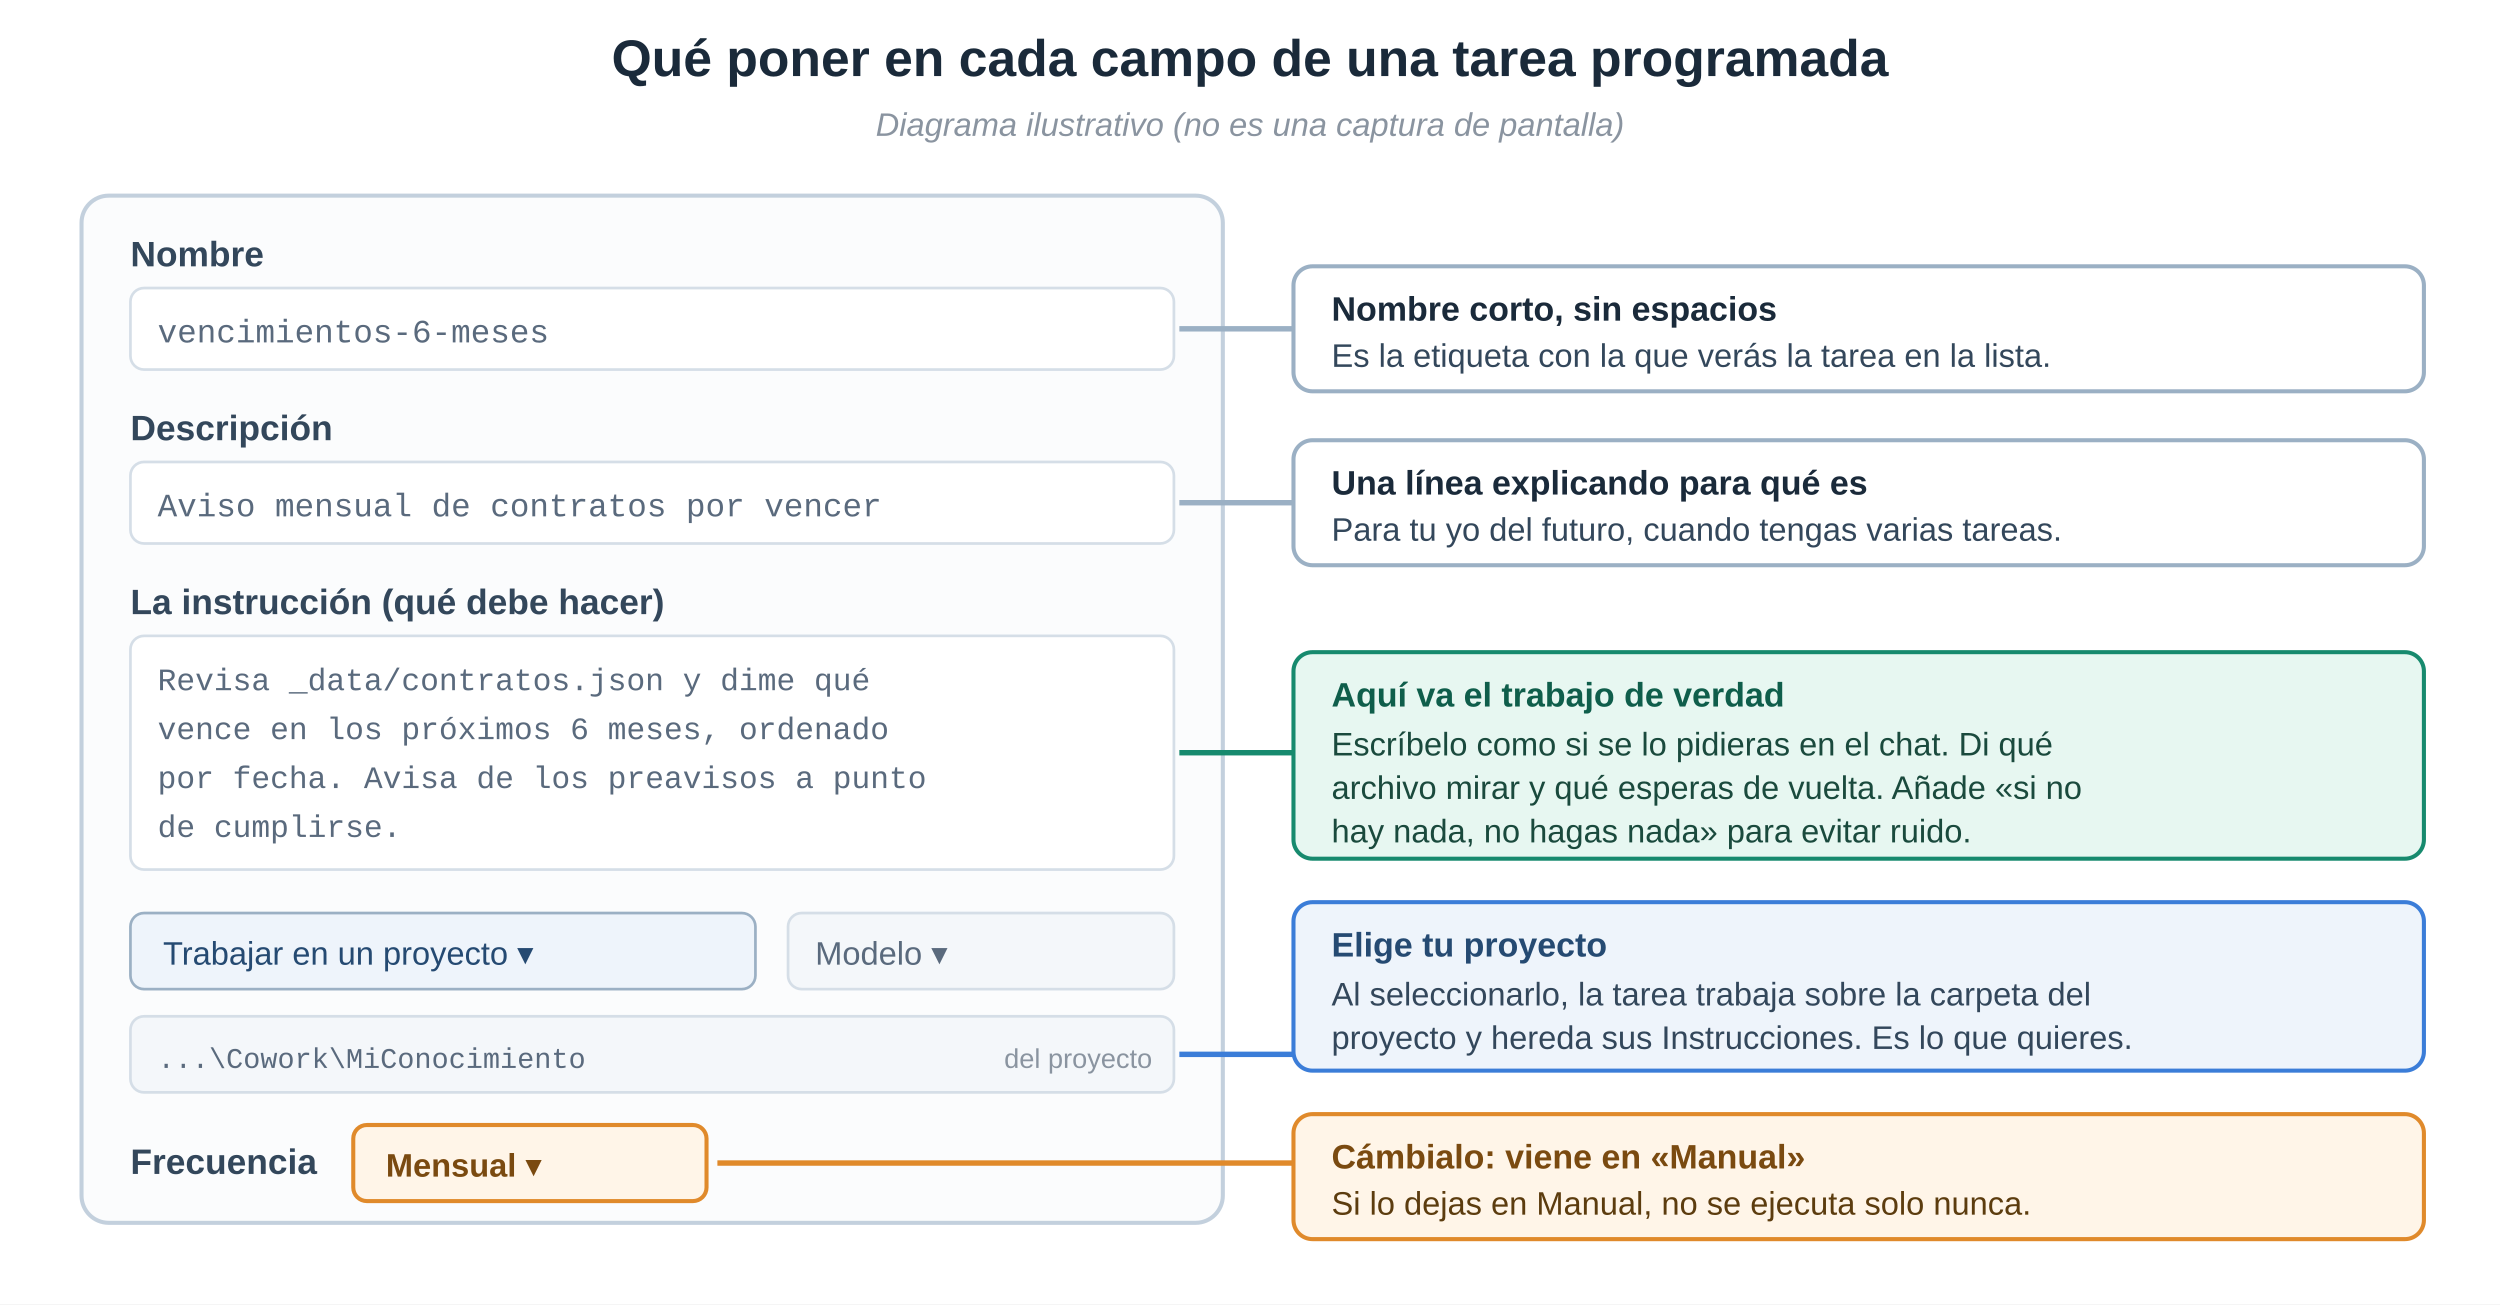
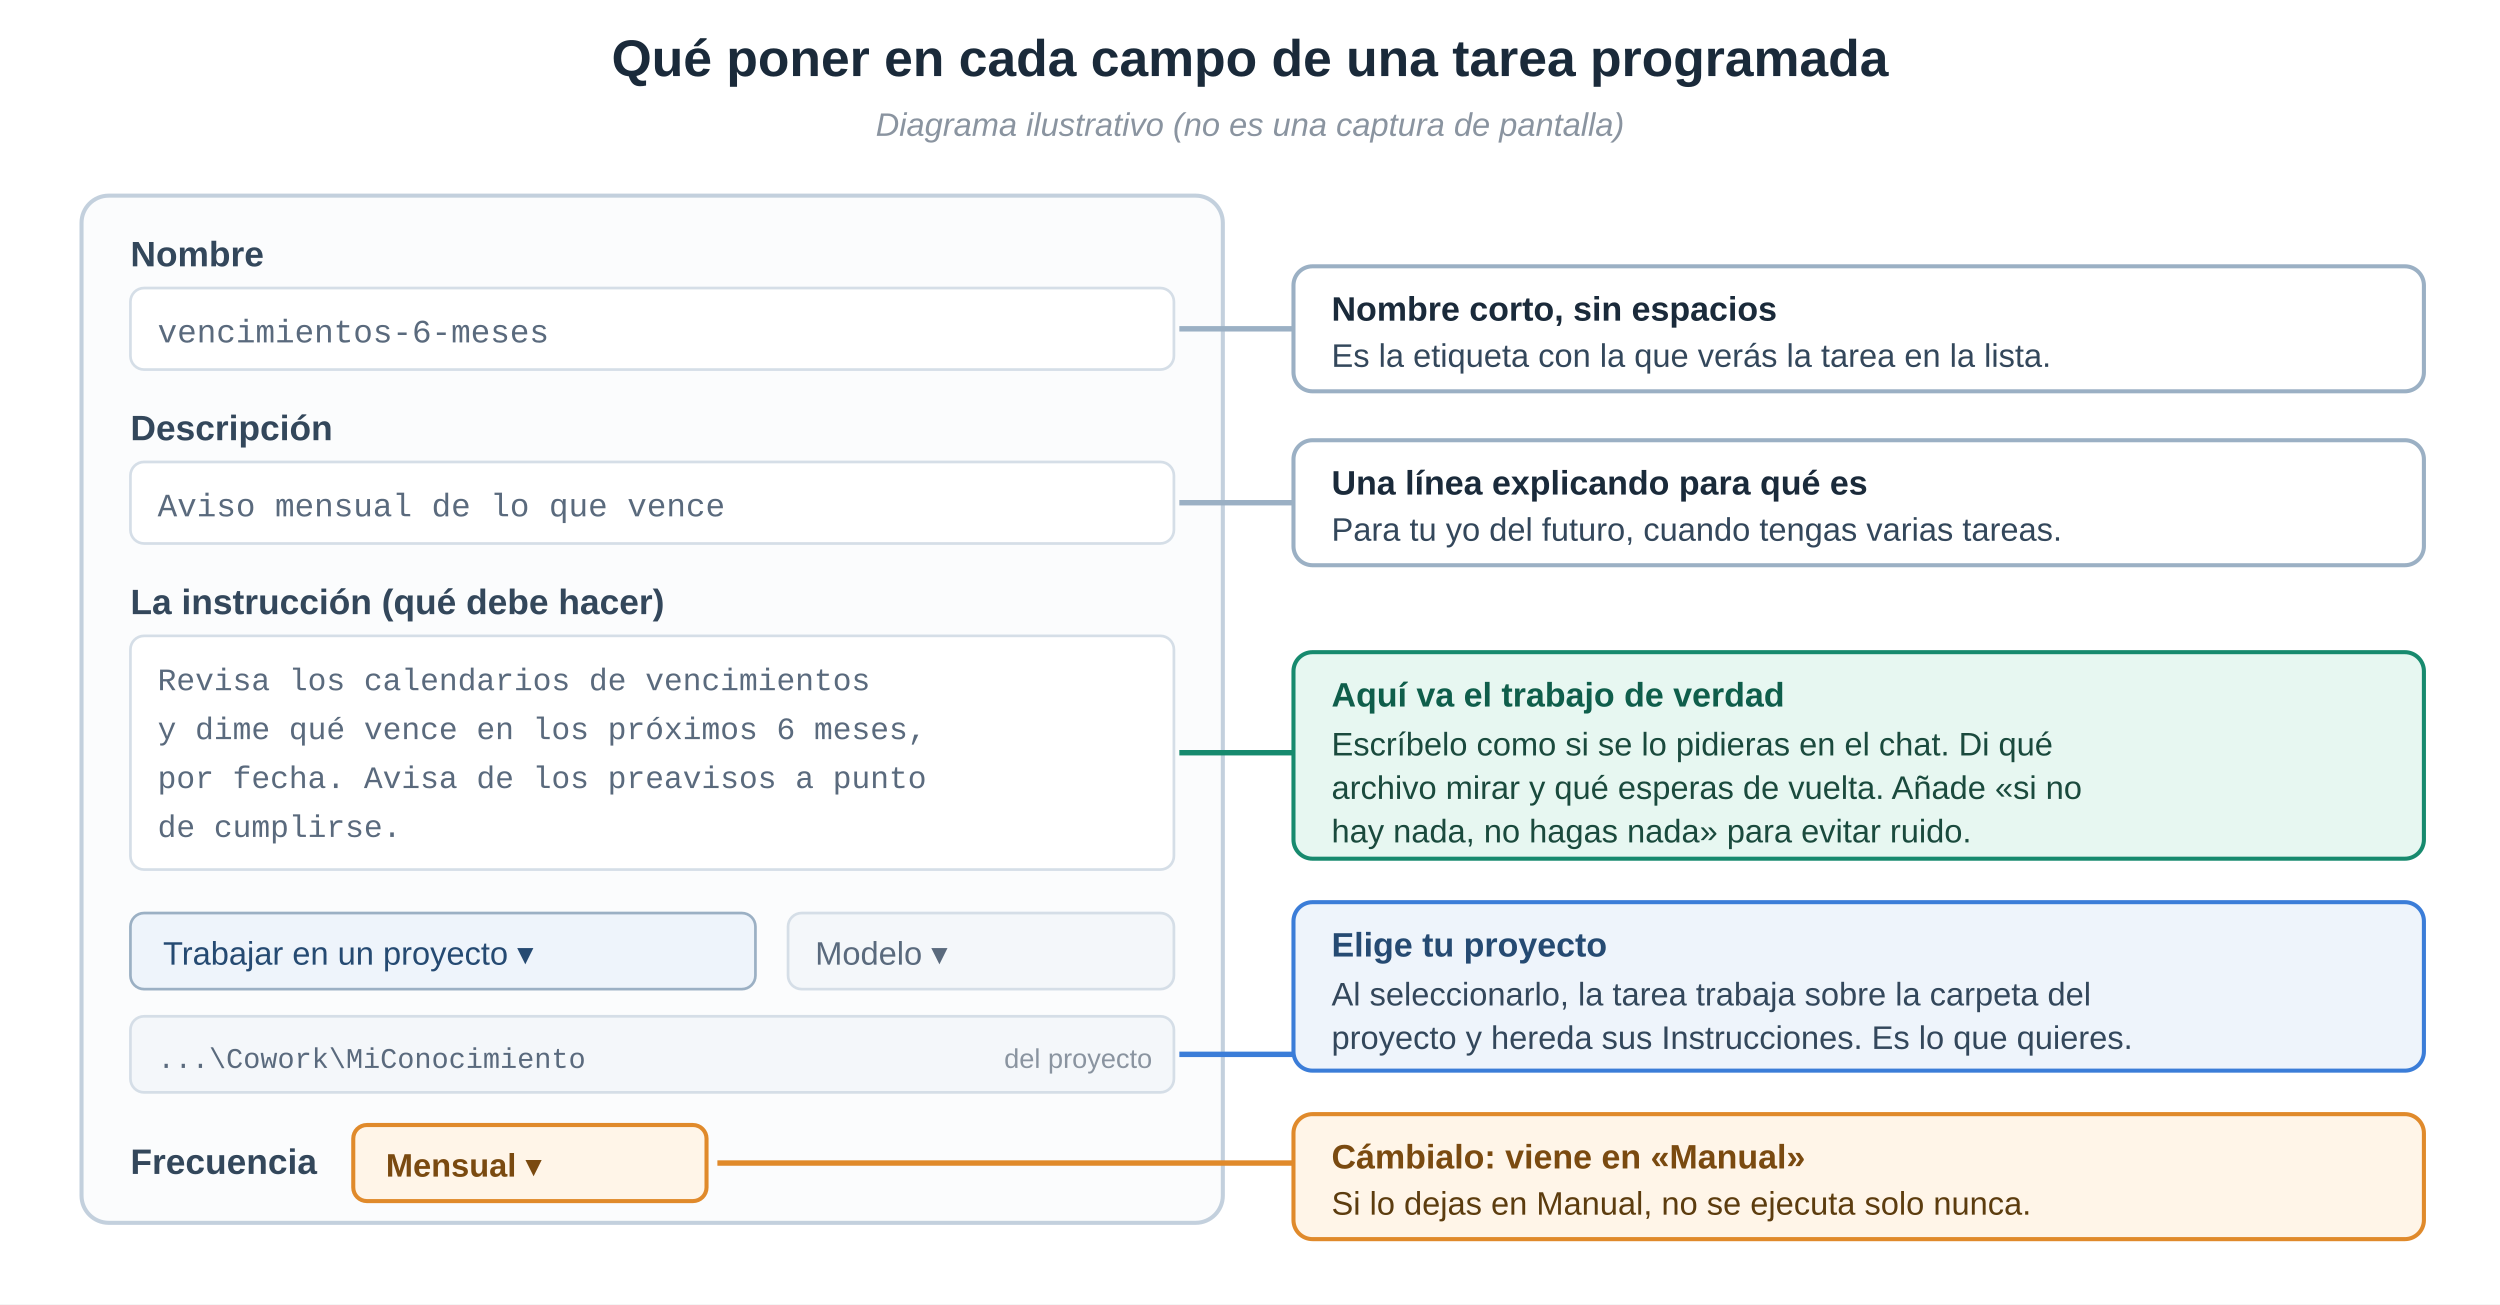
<svg xmlns="http://www.w3.org/2000/svg" viewBox="0 0 920 480">
  <rect x="0" y="0" width="920" height="480" fill="#ffffff" />
  <text x="460" y="28" text-anchor="middle" font-family="Arial" font-size="19" font-weight="bold" fill="#1a2a3a">Qué poner en cada campo de una tarea programada</text>
  <text x="460" y="50" text-anchor="middle" font-family="Arial" font-size="12" font-style="italic" fill="#8a94a0">Diagrama ilustrativo (no es una captura de pantalla)</text>
  <rect x="30" y="72" width="420" height="378" rx="10" fill="#fbfcfd" stroke="#c3d0dd" stroke-width="1.5" />
  <text x="48" y="98" font-family="Arial" font-size="13" font-weight="bold" fill="#33475b">Nombre</text>
  <rect x="48" y="106" width="384" height="30" rx="5" fill="#ffffff" stroke="#d5dee7" />
  <text x="58" y="126" font-family="Courier New" font-size="12" fill="#5a6a7d">vencimientos-6-meses</text>
  <text x="48" y="162" font-family="Arial" font-size="13" font-weight="bold" fill="#33475b">Descripción</text>
  <rect x="48" y="170" width="384" height="30" rx="5" fill="#ffffff" stroke="#d5dee7" />
-   <text x="58" y="190" font-family="Courier New" font-size="12" fill="#5a6a7d">Aviso mensual de contratos por vencer</text>
+   <text x="58" y="190" font-family="Courier New" font-size="12" fill="#5a6a7d">Aviso mensual de lo que vence</text>
  <text x="48" y="226" font-family="Arial" font-size="13" font-weight="bold" fill="#33475b">La instrucción (qué debe hacer)</text>
  <rect x="48" y="234" width="384" height="86" rx="5" fill="#ffffff" stroke="#d5dee7" />
-   <text x="58" y="254" font-family="Courier New" font-size="11.5" fill="#5a6a7d">Revisa _data/contratos.json y dime qué</text>
-   <text x="58" y="272" font-family="Courier New" font-size="11.5" fill="#5a6a7d">vence en los próximos 6 meses, ordenado</text>
+   <text x="58" y="254" font-family="Courier New" font-size="11.5" fill="#5a6a7d">Revisa los calendarios de vencimientos</text>
+   <text x="58" y="272" font-family="Courier New" font-size="11.5" fill="#5a6a7d">y dime qué vence en los próximos 6 meses,</text>
  <text x="58" y="290" font-family="Courier New" font-size="11.5" fill="#5a6a7d">por fecha. Avisa de los preavisos a punto</text>
  <text x="58" y="308" font-family="Courier New" font-size="11.5" fill="#5a6a7d">de cumplirse.</text>
  <rect x="48" y="336" width="230" height="28" rx="5" fill="#eef4fb" stroke="#9bb0c4" />
  <text x="60" y="355" font-family="Arial" font-size="12" fill="#254a72">Trabajar en un proyecto ▾</text>
  <rect x="290" y="336" width="142" height="28" rx="5" fill="#f4f7fa" stroke="#d5dee7" />
  <text x="300" y="355" font-family="Arial" font-size="12" fill="#5a6a7d">Modelo ▾</text>
  <rect x="48" y="374" width="384" height="28" rx="5" fill="#f4f7fa" stroke="#d5dee7" />
  <text x="58" y="393" font-family="Courier New" font-size="10.5" fill="#5a6a7d">...\Cowork\MiConocimiento</text>
  <text x="424" y="393" text-anchor="end" font-family="Arial" font-size="10" fill="#8a94a0">del proyecto</text>
  <text x="48" y="432" font-family="Arial" font-size="13" font-weight="bold" fill="#33475b">Frecuencia</text>
  <rect x="130" y="414" width="130" height="28" rx="5" fill="#fff5e8" stroke="#e08a2b" stroke-width="1.5" />
  <text x="142" y="433" font-family="Arial" font-size="12" font-weight="bold" fill="#7a4a10">Mensual ▾</text>
  <path d="M 434 121 L 476 121" stroke="#9bb0c4" stroke-width="2" />
  <rect x="476" y="98" width="416" height="46" rx="7" fill="#ffffff" stroke="#9bb0c4" stroke-width="1.5" />
  <text x="490" y="118" font-family="Arial" font-size="12.5" font-weight="bold" fill="#1a2a3a">Nombre corto, sin espacios</text>
  <text x="490" y="135" font-family="Arial" font-size="12" fill="#33475b">Es la etiqueta con la que verás la tarea en la lista.</text>
  <path d="M 434 185 L 476 185" stroke="#9bb0c4" stroke-width="2" />
  <rect x="476" y="162" width="416" height="46" rx="7" fill="#ffffff" stroke="#9bb0c4" stroke-width="1.5" />
  <text x="490" y="182" font-family="Arial" font-size="12.5" font-weight="bold" fill="#1a2a3a">Una línea explicando para qué es</text>
  <text x="490" y="199" font-family="Arial" font-size="12" fill="#33475b">Para tu yo del futuro, cuando tengas varias tareas.</text>
  <path d="M 434 277 L 476 277" stroke="#178a6e" stroke-width="2" />
  <rect x="476" y="240" width="416" height="76" rx="7" fill="#e7f7f1" stroke="#178a6e" stroke-width="1.5" />
  <text x="490" y="260" font-family="Arial" font-size="12.5" font-weight="bold" fill="#0f5e4b">Aquí va el trabajo de verdad</text>
  <text x="490" y="278" font-family="Arial" font-size="12" fill="#1a4a3d">Escríbelo como si se lo pidieras en el chat. Di qué</text>
  <text x="490" y="294" font-family="Arial" font-size="12" fill="#1a4a3d">archivo mirar y qué esperas de vuelta. Añade «si no</text>
  <text x="490" y="310" font-family="Arial" font-size="12" fill="#1a4a3d">hay nada, no hagas nada» para evitar ruido.</text>
  <path d="M 434 388 L 476 388" stroke="#3b7dd8" stroke-width="2" />
  <rect x="476" y="332" width="416" height="62" rx="7" fill="#eef4fb" stroke="#3b7dd8" stroke-width="1.5" />
  <text x="490" y="352" font-family="Arial" font-size="12.5" font-weight="bold" fill="#254a72">Elige tu proyecto</text>
  <text x="490" y="370" font-family="Arial" font-size="12" fill="#33475b">Al seleccionarlo, la tarea trabaja sobre la carpeta del</text>
  <text x="490" y="386" font-family="Arial" font-size="12" fill="#33475b">proyecto y hereda sus Instrucciones. Es lo que quieres.</text>
  <path d="M 264 428 L 476 428" stroke="#e08a2b" stroke-width="2" />
  <rect x="476" y="410" width="416" height="46" rx="7" fill="#fff5e8" stroke="#e08a2b" stroke-width="1.5" />
  <text x="490" y="430" font-family="Arial" font-size="12.5" font-weight="bold" fill="#7a4a10">Cámbialo: viene en «Manual»</text>
  <text x="490" y="447" font-family="Arial" font-size="12" fill="#5c3c0e">Si lo dejas en Manual, no se ejecuta solo nunca.</text>
</svg>
